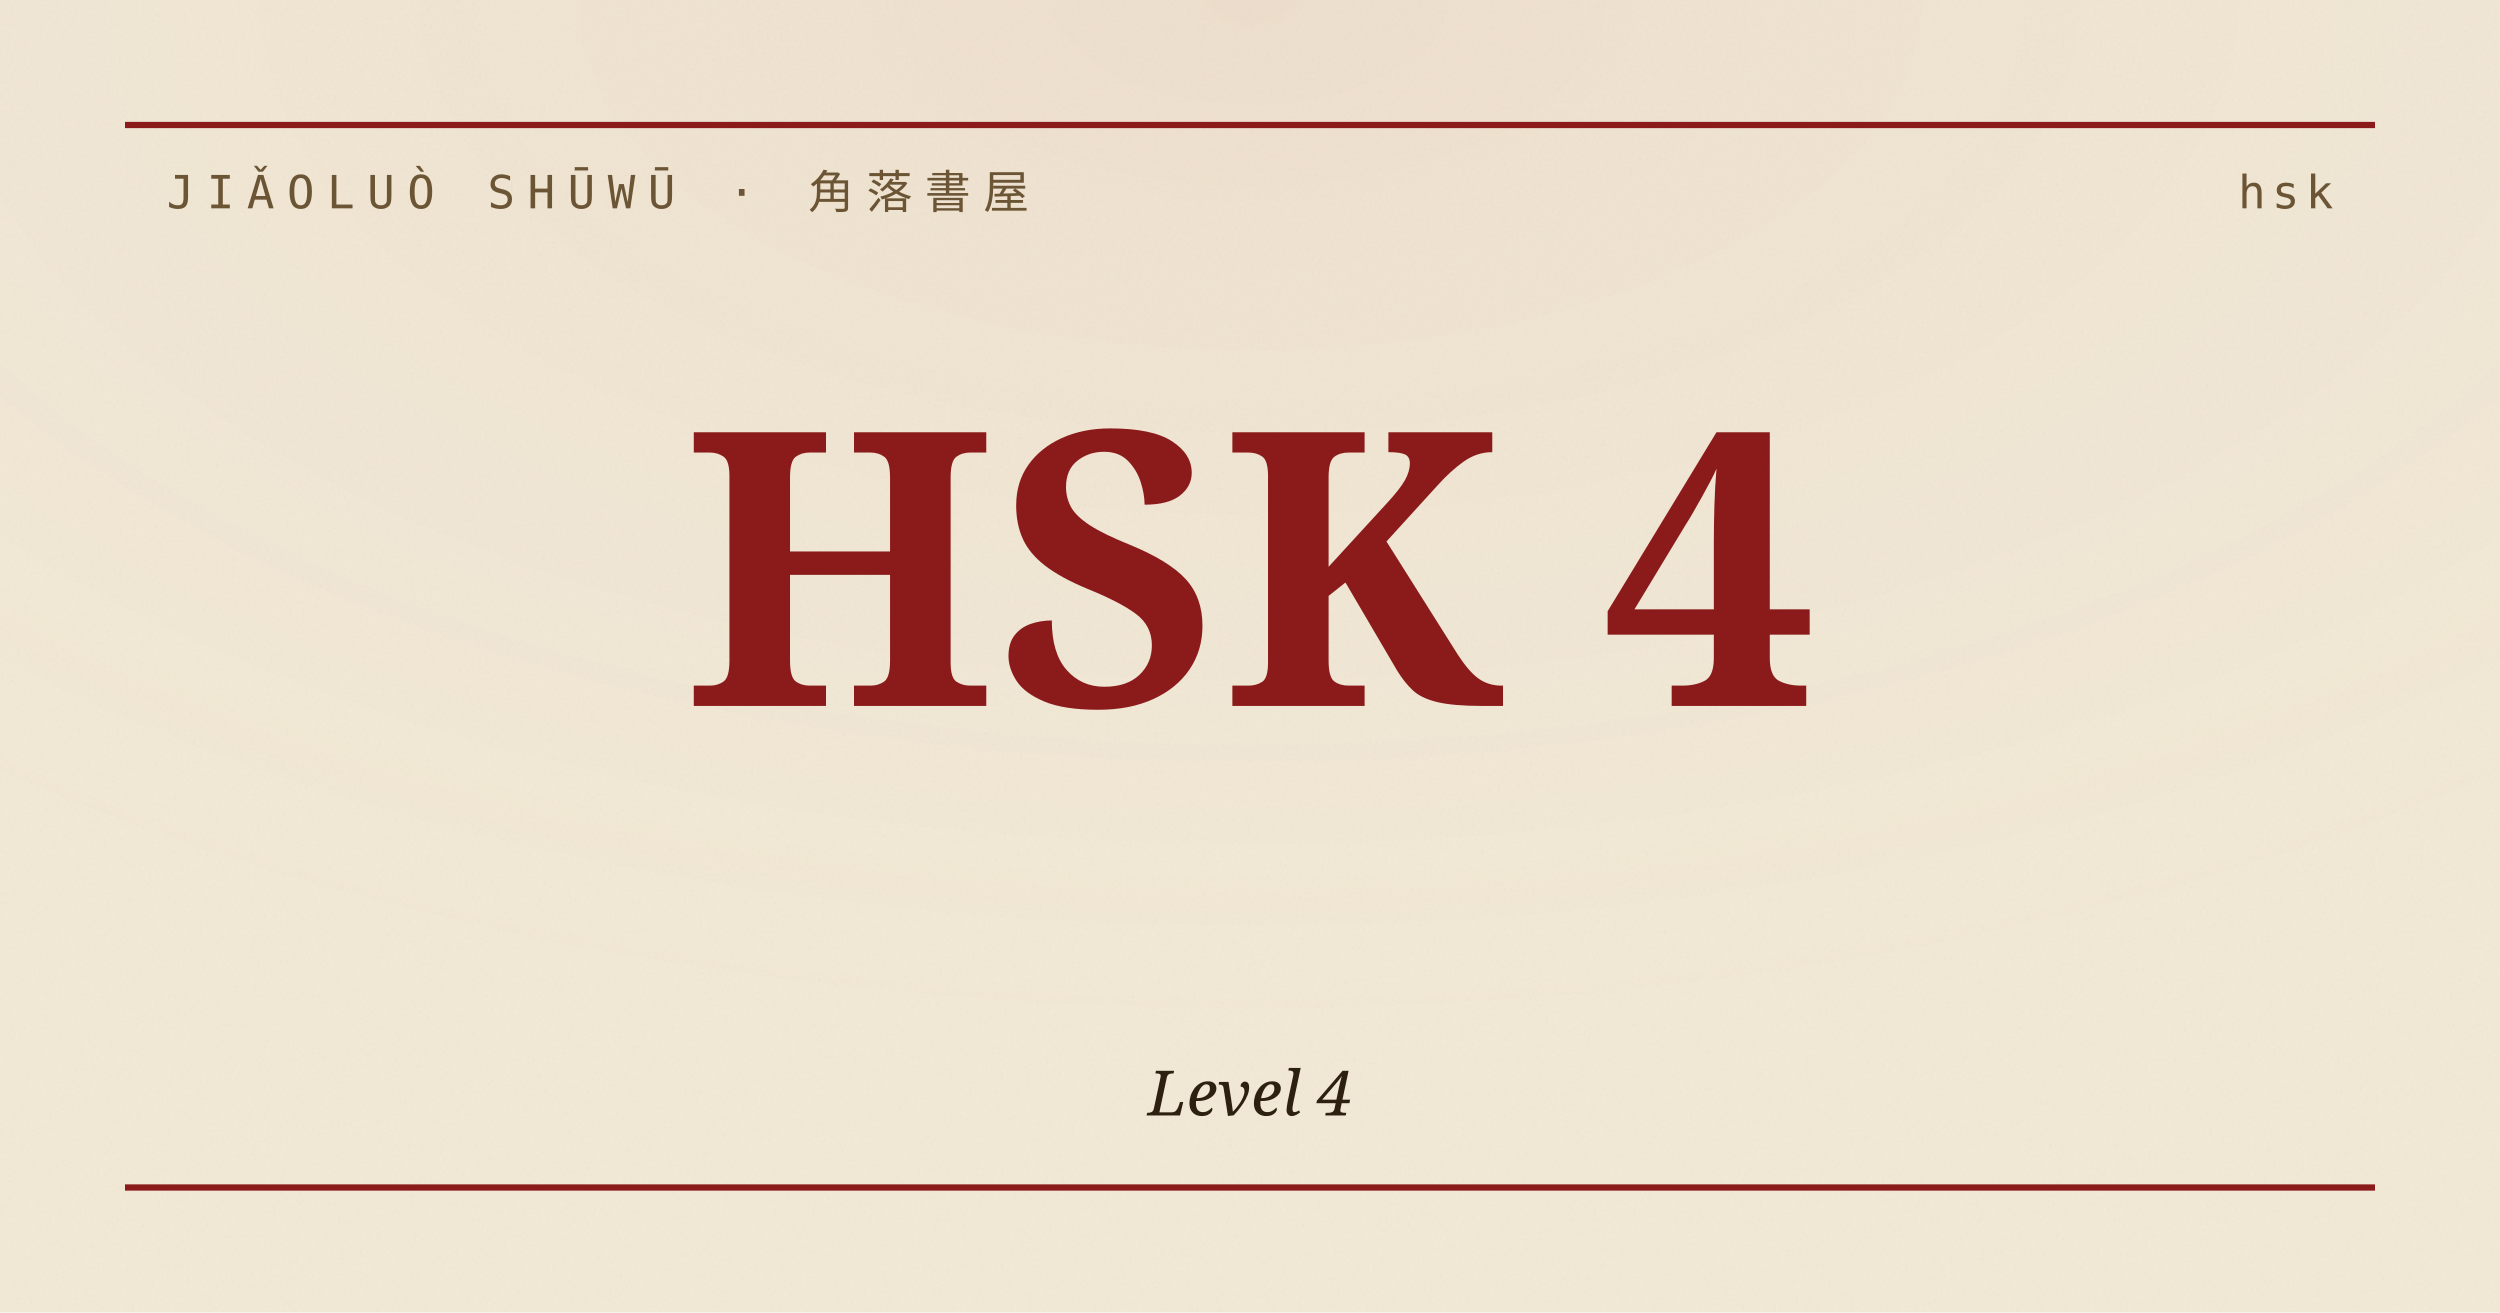
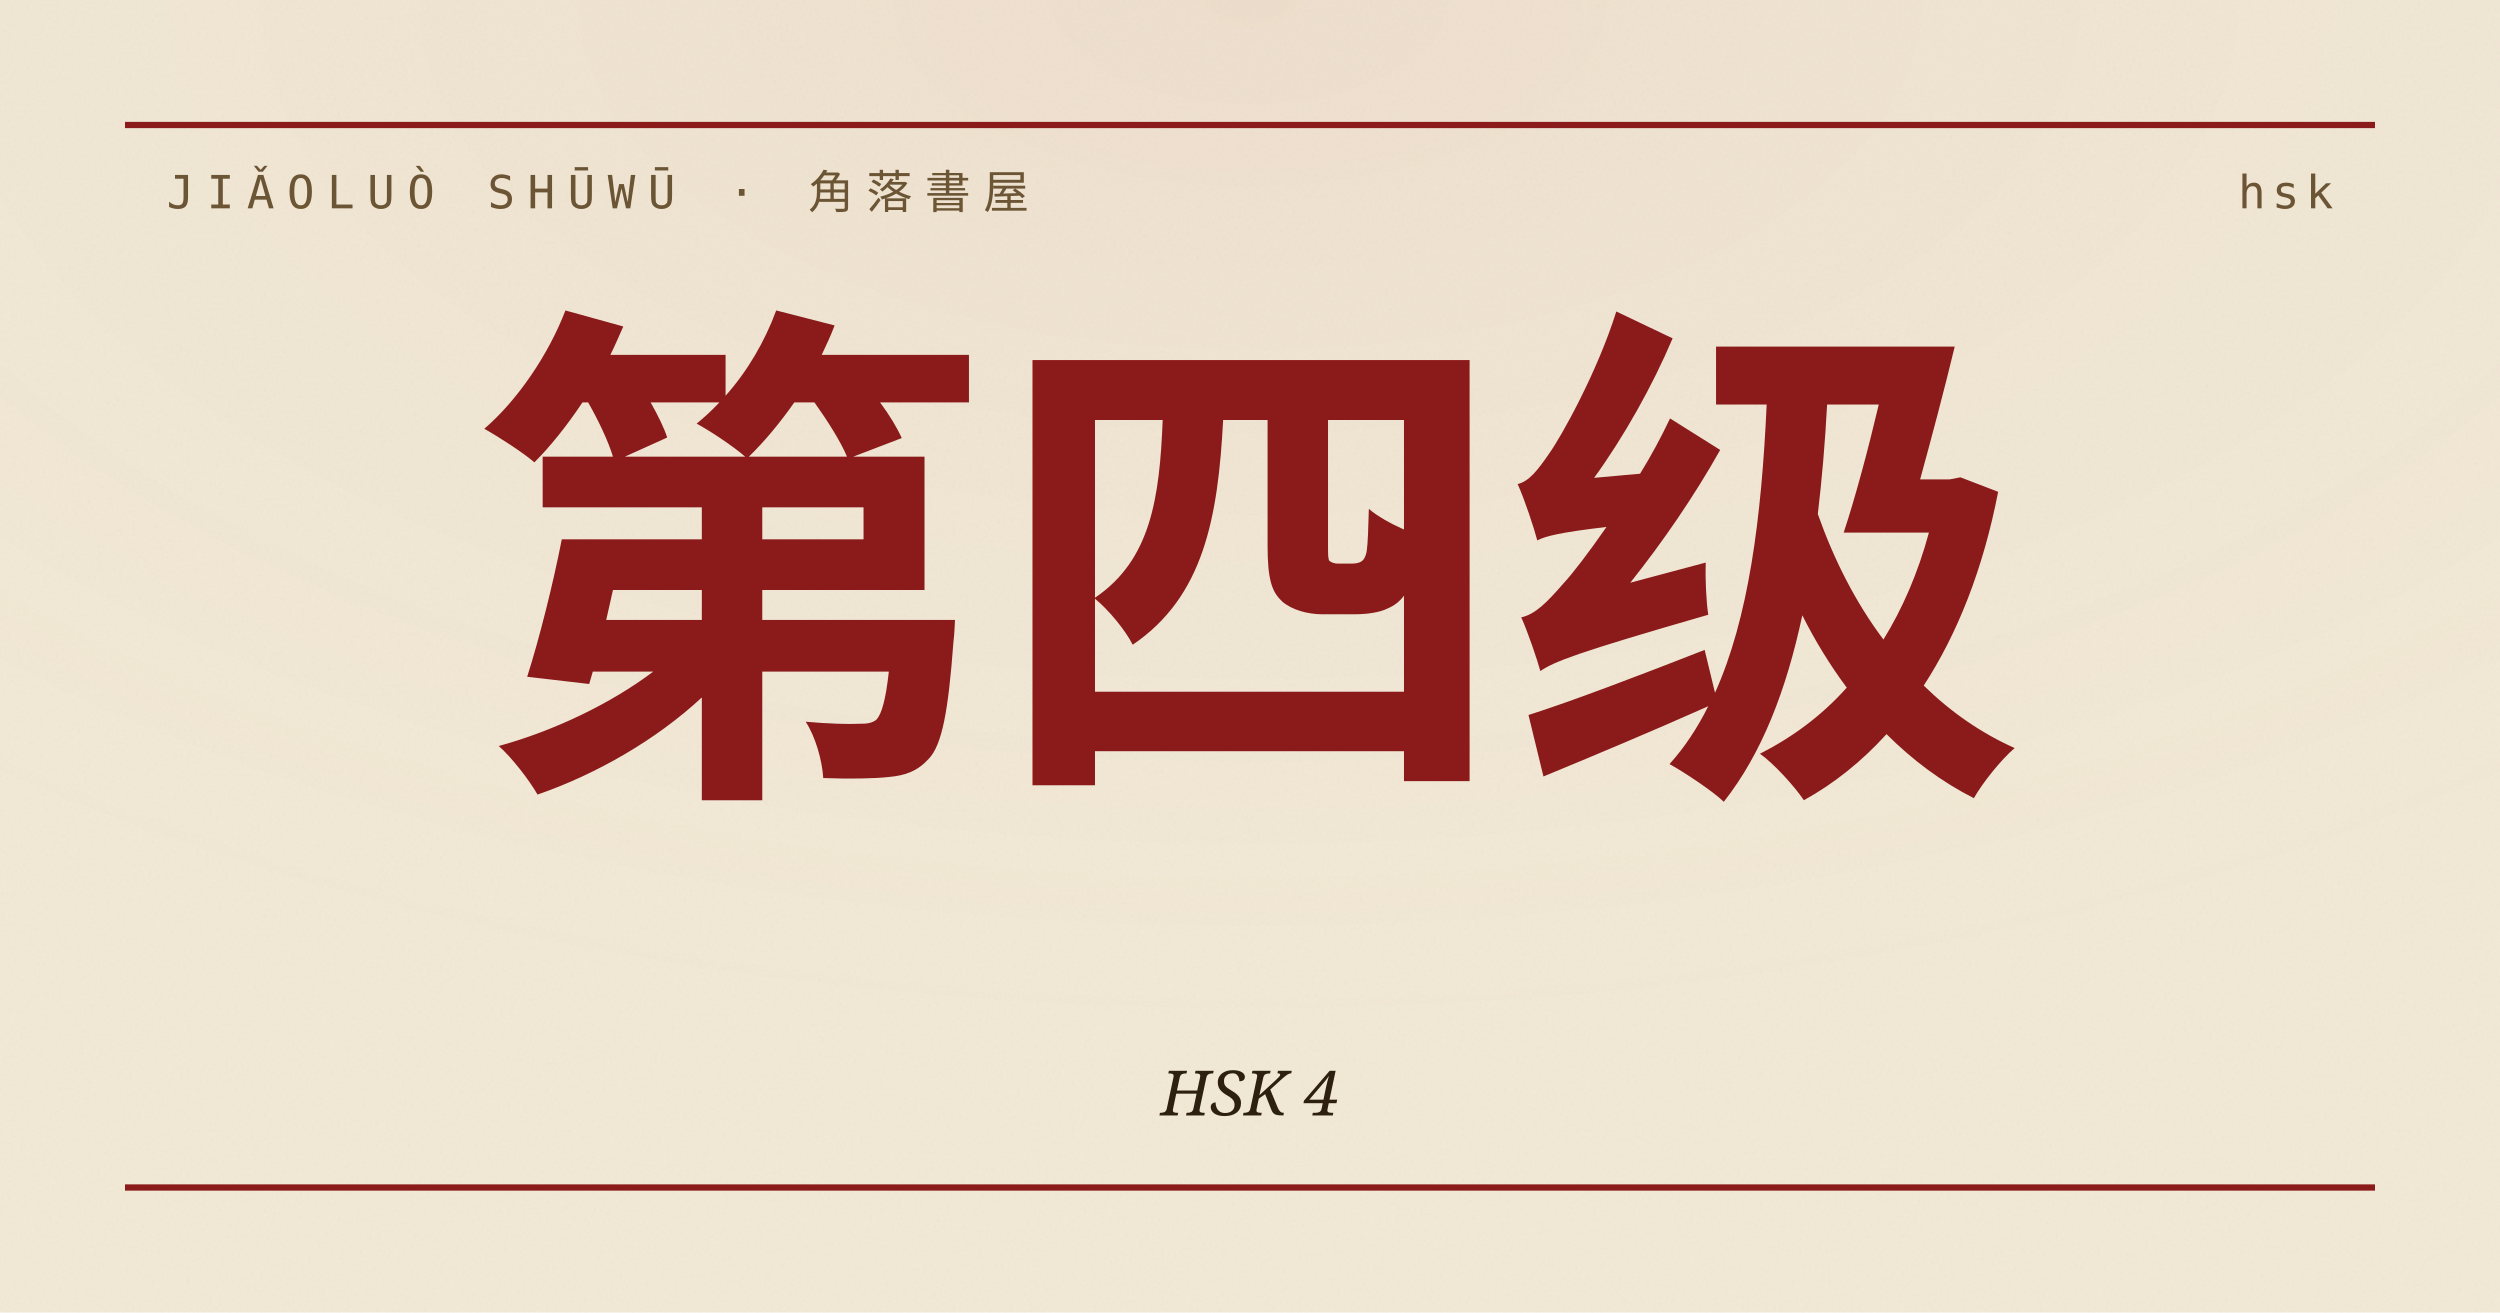
<svg xmlns="http://www.w3.org/2000/svg" viewBox="0 0 1200 630" width="1200" height="630">
  <defs>
    <filter id="paper">
      <feTurbulence type="fractalNoise" baseFrequency="0.65" numOctaves="5" stitchTiles="stitch" />
      <feColorMatrix type="saturate" values="0" />
    </filter>
    <radialGradient id="vignette" cx="50%" cy="0%" r="80%">
      <stop offset="0%" stop-color="#8b1a1a" stop-opacity="0.05" />
      <stop offset="100%" stop-color="#f2e8d5" stop-opacity="0" />
    </radialGradient>
  </defs>
  <rect width="1200" height="630" fill="#f2e8d5" />
  <rect width="1200" height="630" fill="url(#vignette)" />
  <rect width="1200" height="630" filter="url(#paper)" opacity="0.06" />
  <line x1="60" y1="60" x2="1140" y2="60" stroke="#8b1a1a" stroke-width="3" />
  <line x1="60" y1="570" x2="1140" y2="570" stroke="#8b1a1a" stroke-width="3" />
  <text x="80" y="100" font-family="Inconsolata, monospace" font-size="22" letter-spacing="6" fill="#6b5535" text-transform="uppercase">JIǍOLUÒ SHŪWŪ · 角落書屋</text>
  <text x="1120" y="100" font-family="Inconsolata, monospace" font-size="22" letter-spacing="3" fill="#6b5535" text-anchor="end">hsk</text>
-   <text x="600" y="275" font-family="Noto Serif SC, serif" font-size="184" font-weight="700" fill="#8b1a1a" text-anchor="middle" dominant-baseline="middle">HSK 4</text>
-   <text x="600" y="525" font-family="EB Garamond, Georgia, serif" font-style="italic" font-size="30" fill="#2e2010" text-anchor="middle" dominant-baseline="middle">Level 4</text>
+   <text x="600" y="275" font-family="Noto Serif SC, serif" font-size="248" font-weight="700" fill="#8b1a1a" text-anchor="middle" dominant-baseline="middle">第四级</text>
+   <text x="600" y="525" font-family="EB Garamond, Georgia, serif" font-style="italic" font-size="30" fill="#2e2010" text-anchor="middle" dominant-baseline="middle">HSK 4</text>
</svg>
